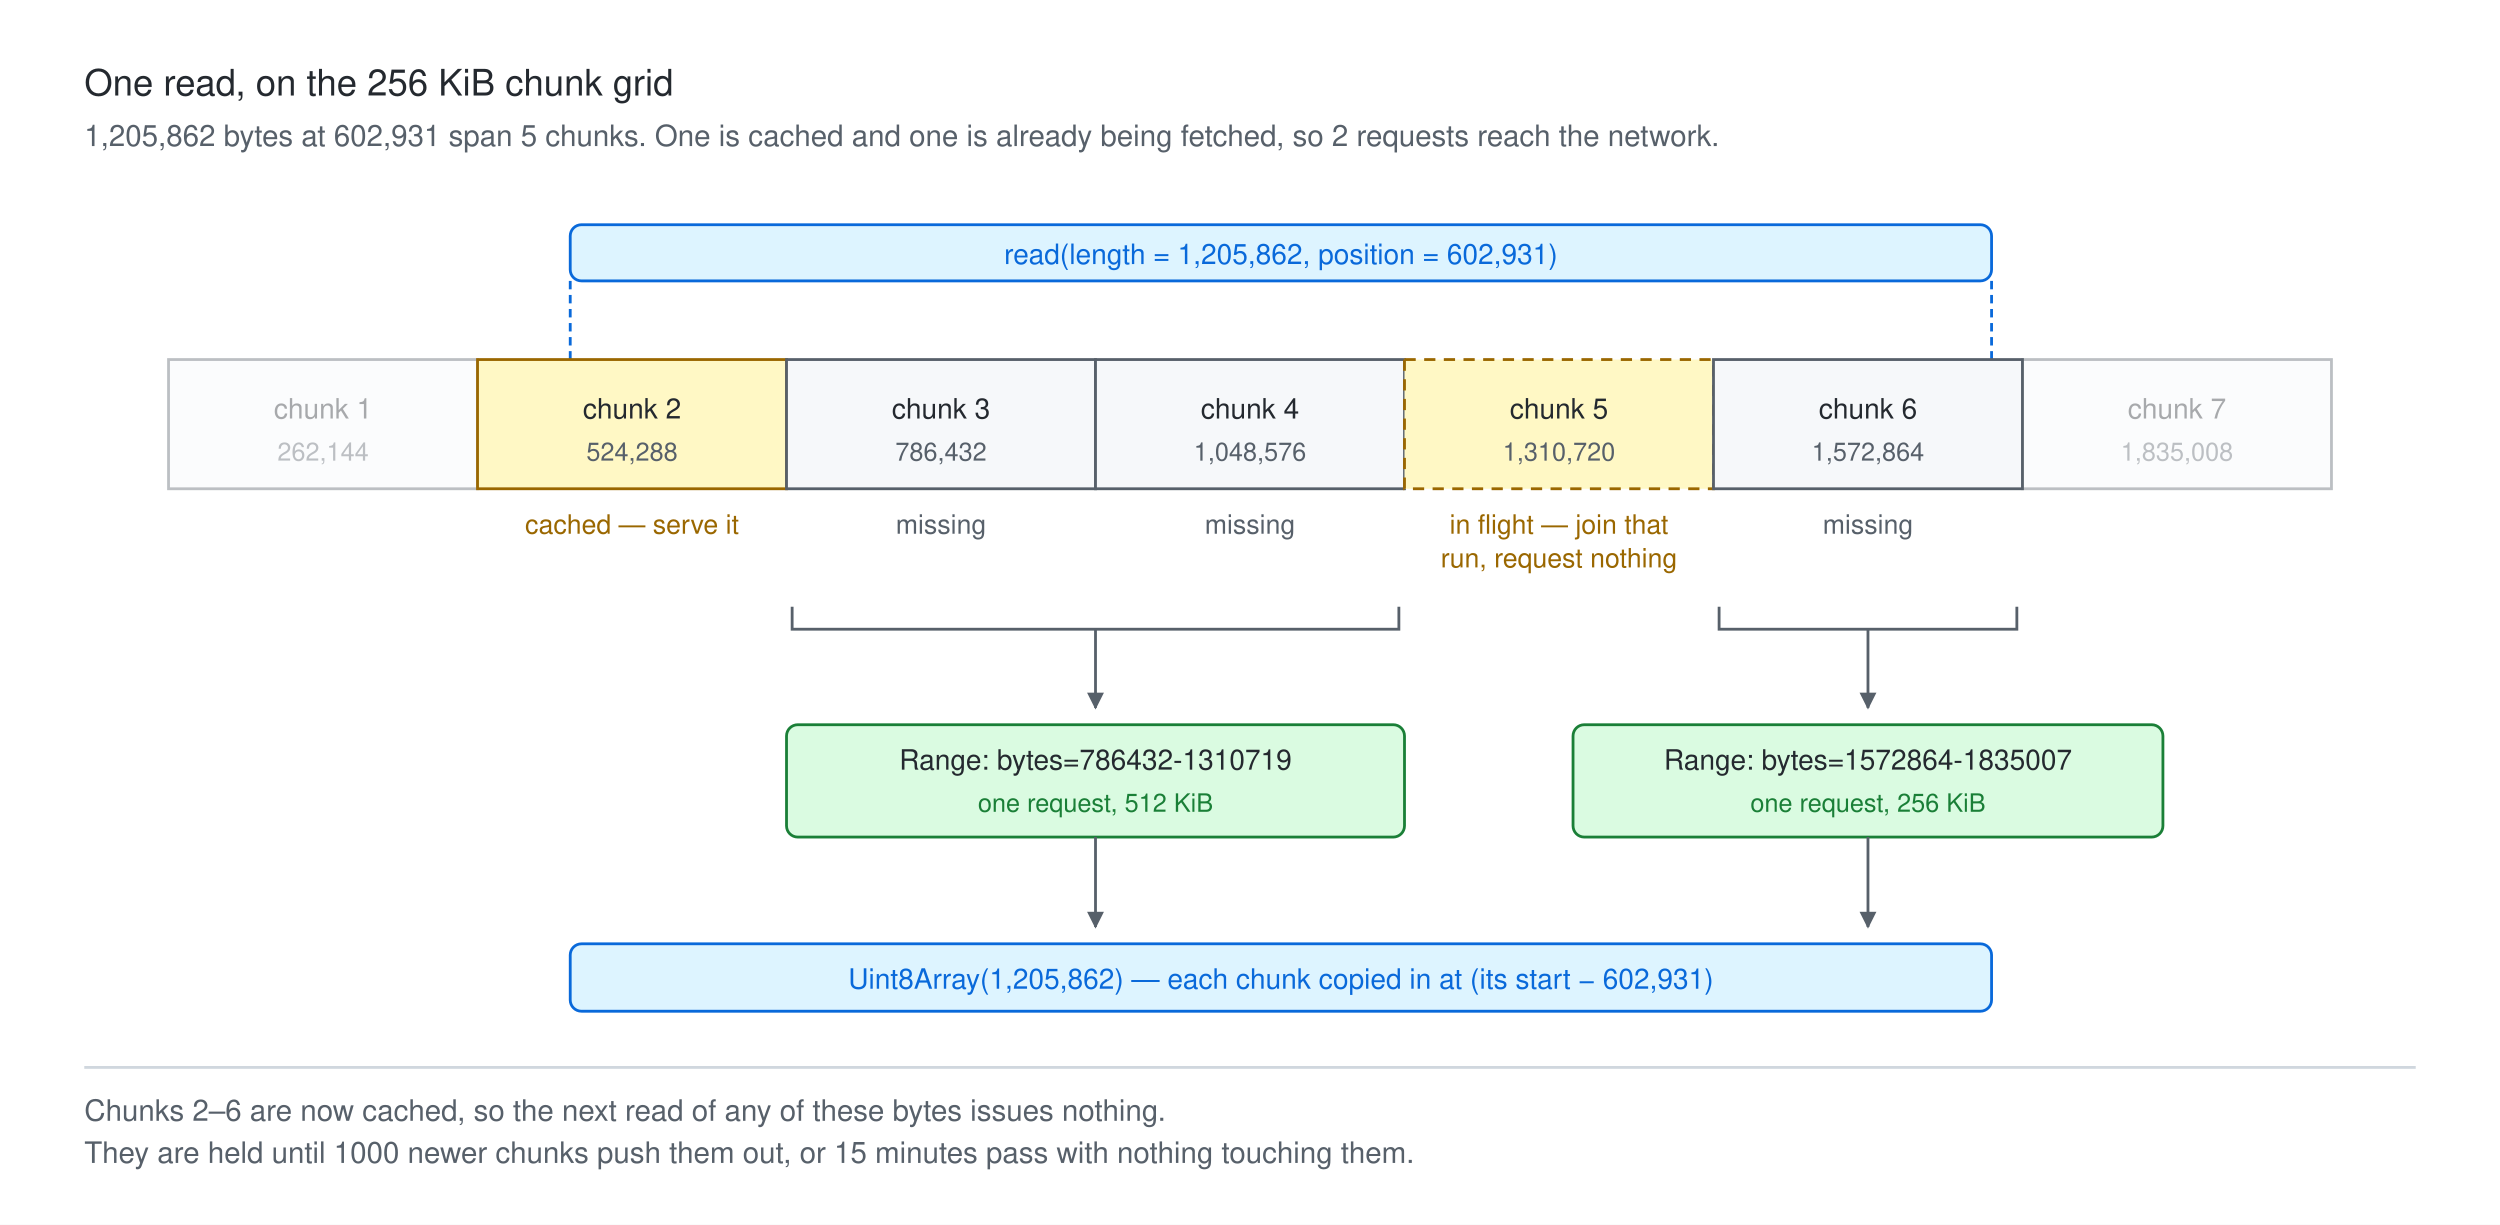
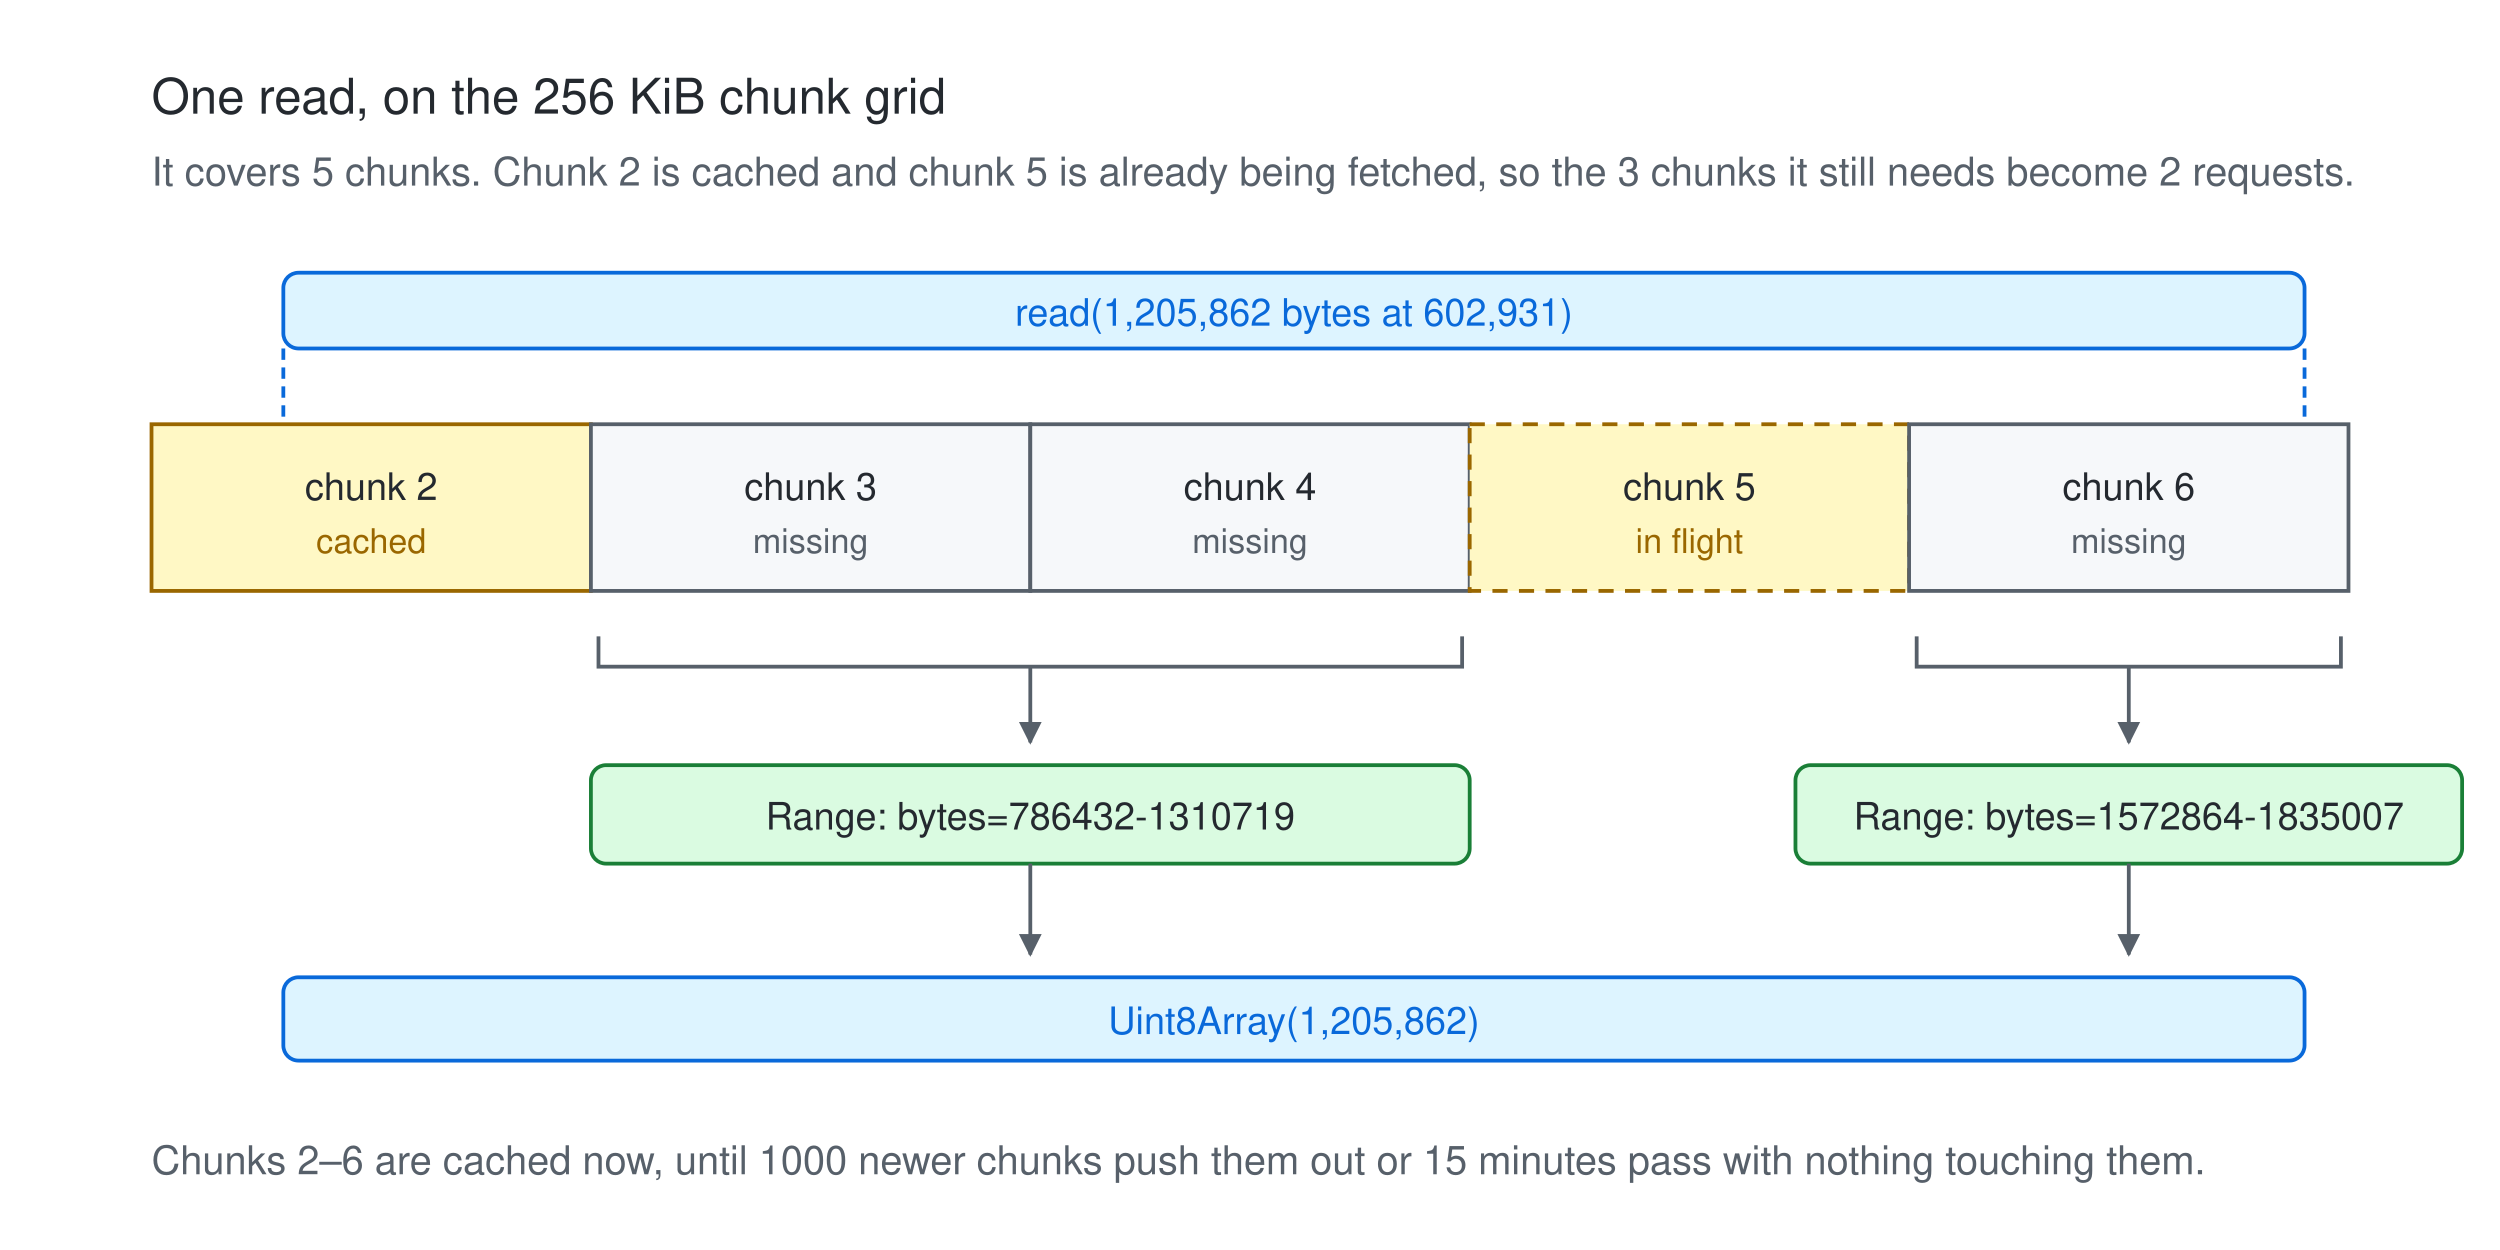
- <svg xmlns="http://www.w3.org/2000/svg" width="890" height="436" viewBox="0 0 890 436" font-family="Helvetica, Arial, sans-serif" role="img" aria-label="A read of 1,205,862 bytes at 602,931 covering chunks 2 to 6, served as 2 range requests">
-   <rect width="890" height="436" fill="white" />
+ <svg xmlns="http://www.w3.org/2000/svg" width="660" height="330" viewBox="0 0 660 330" font-family="Helvetica, Arial, sans-serif" role="img" aria-label="A read of 1,205,862 bytes at 602,931 covering chunks 2 to 6, served as 2 range requests">
+   <rect width="660" height="330" fill="white" />
  <defs>
    <marker id="arrow" viewBox="0 0 10 10" refX="9" refY="5" markerWidth="6" markerHeight="6" orient="auto-start-reverse">
      <path d="M 0 0 L 10 5 L 0 10 z" fill="#57606a" />
    </marker>
  </defs>
-   <text x="30" y="34" font-size="13" fill="#24292f">One read, on the 256 KiB chunk grid</text>
-   <text x="30" y="52" font-size="10.5" fill="#57606a">1,205,862 bytes at 602,931 span 5 chunks. One is cached and one is already being fetched, so 2 requests reach the network.</text>
-   <rect x="203" y="80" width="506" height="20" rx="4" fill="#ddf4ff" stroke="#0969da" />
-   <text x="456" y="94" font-size="10" fill="#0969da" text-anchor="middle">read(length = 1,205,862, position = 602,931)</text>
-   <line x1="203" y1="100" x2="203" y2="128" stroke="#0969da" stroke-dasharray="3 2" />
-   <line x1="709" y1="100" x2="709" y2="128" stroke="#0969da" stroke-dasharray="3 2" />
-   <g opacity="0.4">
-     <rect x="60" y="128" width="110" height="46" fill="#f6f8fa" stroke="#57606a" />
-     <text x="115" y="149" font-size="10" fill="#24292f" text-anchor="middle">chunk 1</text>
-     <text x="115" y="164" font-size="9" fill="#57606a" text-anchor="middle">262,144</text>
-   </g>
-   <g>
-     <rect x="170" y="128" width="110" height="46" fill="#fff8c5" stroke="#9a6700" />
-     <text x="225" y="149" font-size="10" fill="#24292f" text-anchor="middle">chunk 2</text>
-     <text x="225" y="164" font-size="9" fill="#57606a" text-anchor="middle">524,288</text>
-   </g>
-   <text x="225" y="190" font-size="9.5" fill="#9a6700" text-anchor="middle">cached — serve it</text>
-   <g>
-     <rect x="280" y="128" width="110" height="46" fill="#f6f8fa" stroke="#57606a" />
-     <text x="335" y="149" font-size="10" fill="#24292f" text-anchor="middle">chunk 3</text>
-     <text x="335" y="164" font-size="9" fill="#57606a" text-anchor="middle">786,432</text>
-   </g>
-   <text x="335" y="190" font-size="9.5" fill="#57606a" text-anchor="middle">missing</text>
-   <g>
-     <rect x="390" y="128" width="110" height="46" fill="#f6f8fa" stroke="#57606a" />
-     <text x="445" y="149" font-size="10" fill="#24292f" text-anchor="middle">chunk 4</text>
-     <text x="445" y="164" font-size="9" fill="#57606a" text-anchor="middle">1,048,576</text>
-   </g>
-   <text x="445" y="190" font-size="9.5" fill="#57606a" text-anchor="middle">missing</text>
-   <g>
-     <rect x="500" y="128" width="110" height="46" fill="#fff8c5" stroke="#9a6700" stroke-dasharray="4 3" />
-     <text x="555" y="149" font-size="10" fill="#24292f" text-anchor="middle">chunk 5</text>
-     <text x="555" y="164" font-size="9" fill="#57606a" text-anchor="middle">1,310,720</text>
-   </g>
-   <text x="555" y="190" font-size="9.5" fill="#9a6700" text-anchor="middle">in flight — join that</text>
-   <text x="555" y="202" font-size="9.5" fill="#9a6700" text-anchor="middle">run, request nothing</text>
-   <g>
-     <rect x="610" y="128" width="110" height="46" fill="#f6f8fa" stroke="#57606a" />
-     <text x="665" y="149" font-size="10" fill="#24292f" text-anchor="middle">chunk 6</text>
-     <text x="665" y="164" font-size="9" fill="#57606a" text-anchor="middle">1,572,864</text>
-   </g>
-   <text x="665" y="190" font-size="9.5" fill="#57606a" text-anchor="middle">missing</text>
-   <g opacity="0.4">
-     <rect x="720" y="128" width="110" height="46" fill="#f6f8fa" stroke="#57606a" />
-     <text x="775" y="149" font-size="10" fill="#24292f" text-anchor="middle">chunk 7</text>
-     <text x="775" y="164" font-size="9" fill="#57606a" text-anchor="middle">1,835,008</text>
-   </g>
-   <path d="M 282 216 v 8 h 216 v -8" fill="none" stroke="#57606a" />
-   <line x1="390" y1="224" x2="390" y2="252" stroke="#57606a" marker-end="url(#arrow)" />
-   <rect x="280" y="258" width="220" height="40" rx="4" fill="#dafbe1" stroke="#1a7f37" />
-   <text x="390" y="274" font-size="10" fill="#24292f" text-anchor="middle">Range: bytes=786432-1310719</text>
-   <text x="390" y="289" font-size="9" fill="#1a7f37" text-anchor="middle">one request, 512 KiB</text>
-   <line x1="390" y1="298" x2="390" y2="330" stroke="#57606a" marker-end="url(#arrow)" />
-   <path d="M 612 216 v 8 h 106 v -8" fill="none" stroke="#57606a" />
-   <line x1="665" y1="224" x2="665" y2="252" stroke="#57606a" marker-end="url(#arrow)" />
-   <rect x="560" y="258" width="210" height="40" rx="4" fill="#dafbe1" stroke="#1a7f37" />
-   <text x="665" y="274" font-size="10" fill="#24292f" text-anchor="middle">Range: bytes=1572864-1835007</text>
-   <text x="665" y="289" font-size="9" fill="#1a7f37" text-anchor="middle">one request, 256 KiB</text>
-   <line x1="665" y1="298" x2="665" y2="330" stroke="#57606a" marker-end="url(#arrow)" />
-   <rect x="203" y="336" width="506" height="24" rx="4" fill="#ddf4ff" stroke="#0969da" />
-   <text x="456" y="352" font-size="10" fill="#0969da" text-anchor="middle">Uint8Array(1,205,862) — each chunk copied in at (its start − 602,931)</text>
-   <line x1="30" y1="380" x2="860" y2="380" stroke="#d0d7de" />
-   <text x="30" y="399" font-size="10.5" fill="#57606a">Chunks 2–6 are now cached, so the next read of any of these bytes issues nothing.</text>
-   <text x="30" y="414" font-size="10.5" fill="#57606a">They are held until 1000 newer chunks push them out, or 15 minutes pass with nothing touching them.</text>
+   <text x="40" y="30" font-size="13" fill="#24292f">One read, on the 256 KiB chunk grid</text>
+   <text x="40" y="49" font-size="10.5" fill="#57606a">It covers 5 chunks. Chunk 2 is cached and chunk 5 is already being fetched, so the 3 chunks it still needs become 2 requests.</text>
+   <rect x="74.8" y="72" width="533.6" height="20" rx="4" fill="#ddf4ff" stroke="#0969da" />
+   <text x="341.6" y="86" font-size="10" fill="#0969da" text-anchor="middle">read(1,205,862 bytes at 602,931)</text>
+   <line x1="74.8" y1="92" x2="74.8" y2="112" stroke="#0969da" stroke-dasharray="3 2" />
+   <line x1="608.4" y1="92" x2="608.4" y2="112" stroke="#0969da" stroke-dasharray="3 2" />
+   <rect x="40" y="112" width="116" height="44" fill="#fff8c5" stroke="#9a6700" />
+   <text x="98" y="132" font-size="10" fill="#24292f" text-anchor="middle">chunk 2</text>
+   <text x="98" y="146" font-size="9" fill="#9a6700" text-anchor="middle">cached</text>
+   <rect x="156" y="112" width="116" height="44" fill="#f6f8fa" stroke="#57606a" />
+   <text x="214" y="132" font-size="10" fill="#24292f" text-anchor="middle">chunk 3</text>
+   <text x="214" y="146" font-size="9" fill="#57606a" text-anchor="middle">missing</text>
+   <rect x="272" y="112" width="116" height="44" fill="#f6f8fa" stroke="#57606a" />
+   <text x="330" y="132" font-size="10" fill="#24292f" text-anchor="middle">chunk 4</text>
+   <text x="330" y="146" font-size="9" fill="#57606a" text-anchor="middle">missing</text>
+   <rect x="388" y="112" width="116" height="44" fill="#fff8c5" stroke="#9a6700" stroke-dasharray="4 3" />
+   <text x="446" y="132" font-size="10" fill="#24292f" text-anchor="middle">chunk 5</text>
+   <text x="446" y="146" font-size="9" fill="#9a6700" text-anchor="middle">in flight</text>
+   <rect x="504" y="112" width="116" height="44" fill="#f6f8fa" stroke="#57606a" />
+   <text x="562" y="132" font-size="10" fill="#24292f" text-anchor="middle">chunk 6</text>
+   <text x="562" y="146" font-size="9" fill="#57606a" text-anchor="middle">missing</text>
+   <path d="M 158 168 v 8 h 228 v -8" fill="none" stroke="#57606a" />
+   <line x1="272" y1="176" x2="272" y2="196" stroke="#57606a" marker-end="url(#arrow)" />
+   <rect x="156" y="202" width="232" height="26" rx="4" fill="#dafbe1" stroke="#1a7f37" />
+   <text x="272" y="219" font-size="10" fill="#24292f" text-anchor="middle">Range: bytes=786432-1310719</text>
+   <line x1="272" y1="228" x2="272" y2="252" stroke="#57606a" marker-end="url(#arrow)" />
+   <path d="M 506 168 v 8 h 112 v -8" fill="none" stroke="#57606a" />
+   <line x1="562" y1="176" x2="562" y2="196" stroke="#57606a" marker-end="url(#arrow)" />
+   <rect x="474" y="202" width="176" height="26" rx="4" fill="#dafbe1" stroke="#1a7f37" />
+   <text x="562" y="219" font-size="10" fill="#24292f" text-anchor="middle">Range: bytes=1572864-1835007</text>
+   <line x1="562" y1="228" x2="562" y2="252" stroke="#57606a" marker-end="url(#arrow)" />
+   <rect x="74.8" y="258" width="533.6" height="22" rx="4" fill="#ddf4ff" stroke="#0969da" />
+   <text x="341.6" y="273" font-size="10" fill="#0969da" text-anchor="middle">Uint8Array(1,205,862)</text>
+   <text x="40" y="310" font-size="10.5" fill="#57606a">Chunks 2–6 are cached now, until 1000 newer chunks push them out or 15 minutes pass with nothing touching them.</text>
</svg>
